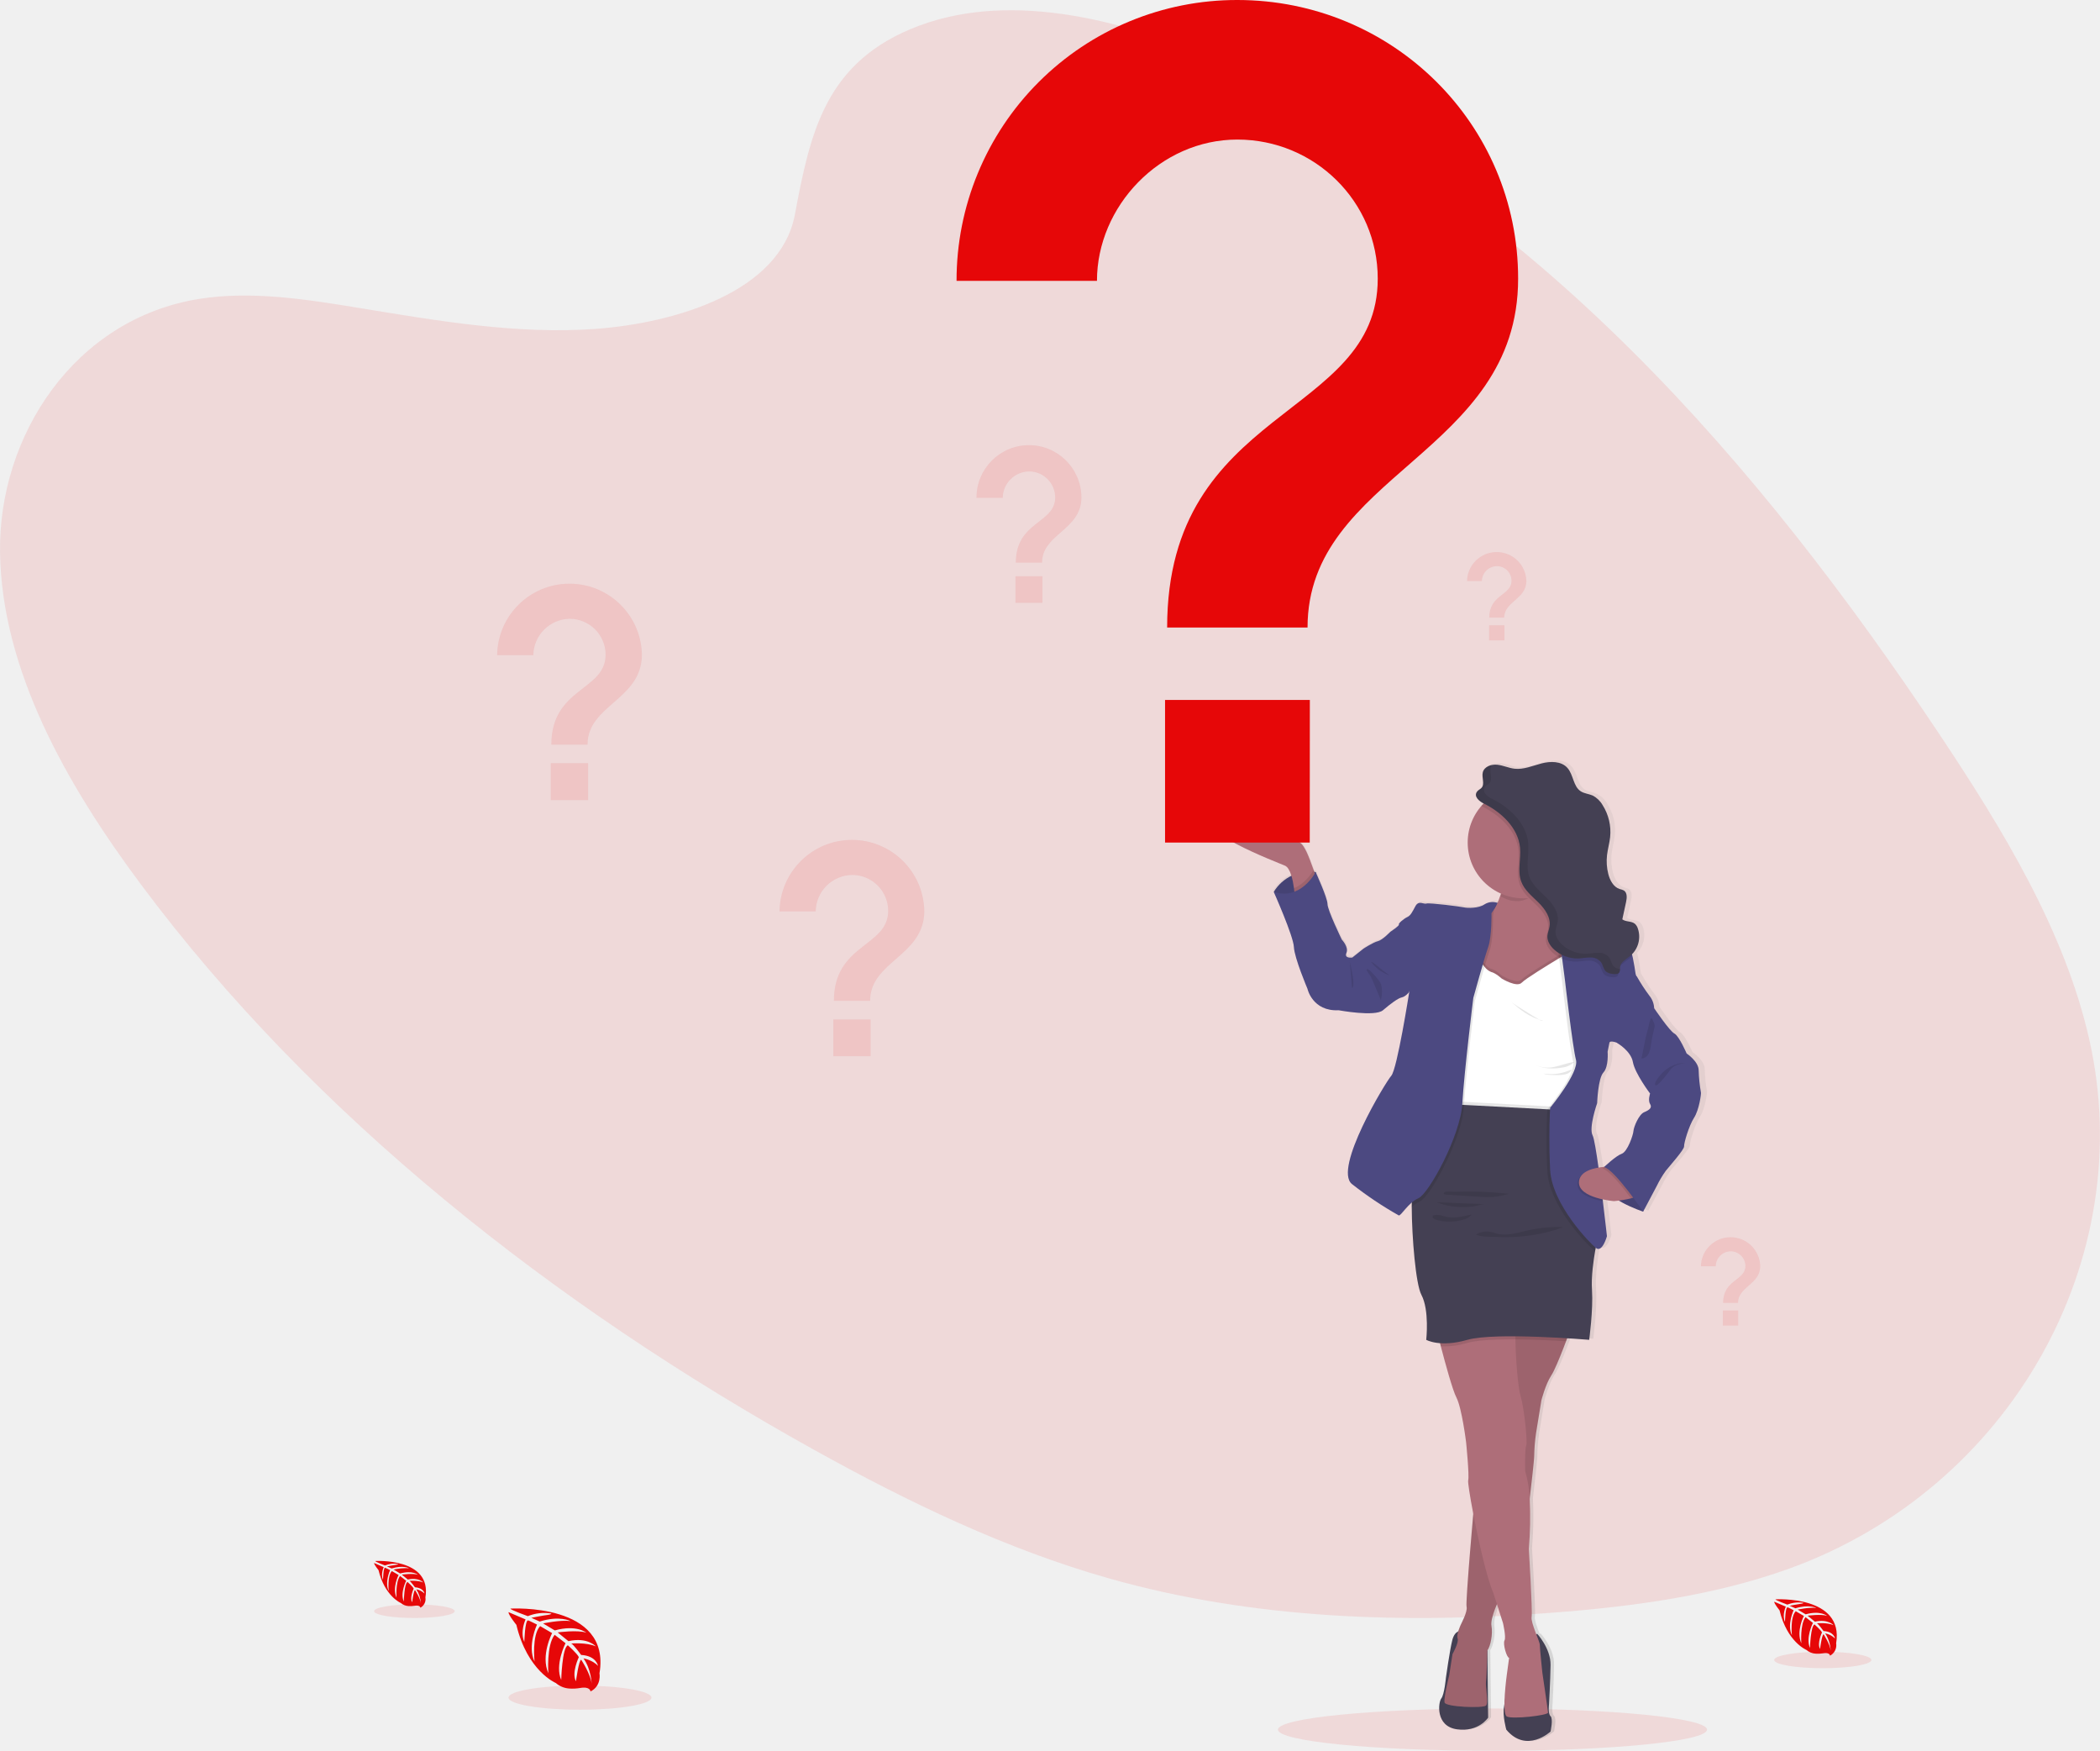
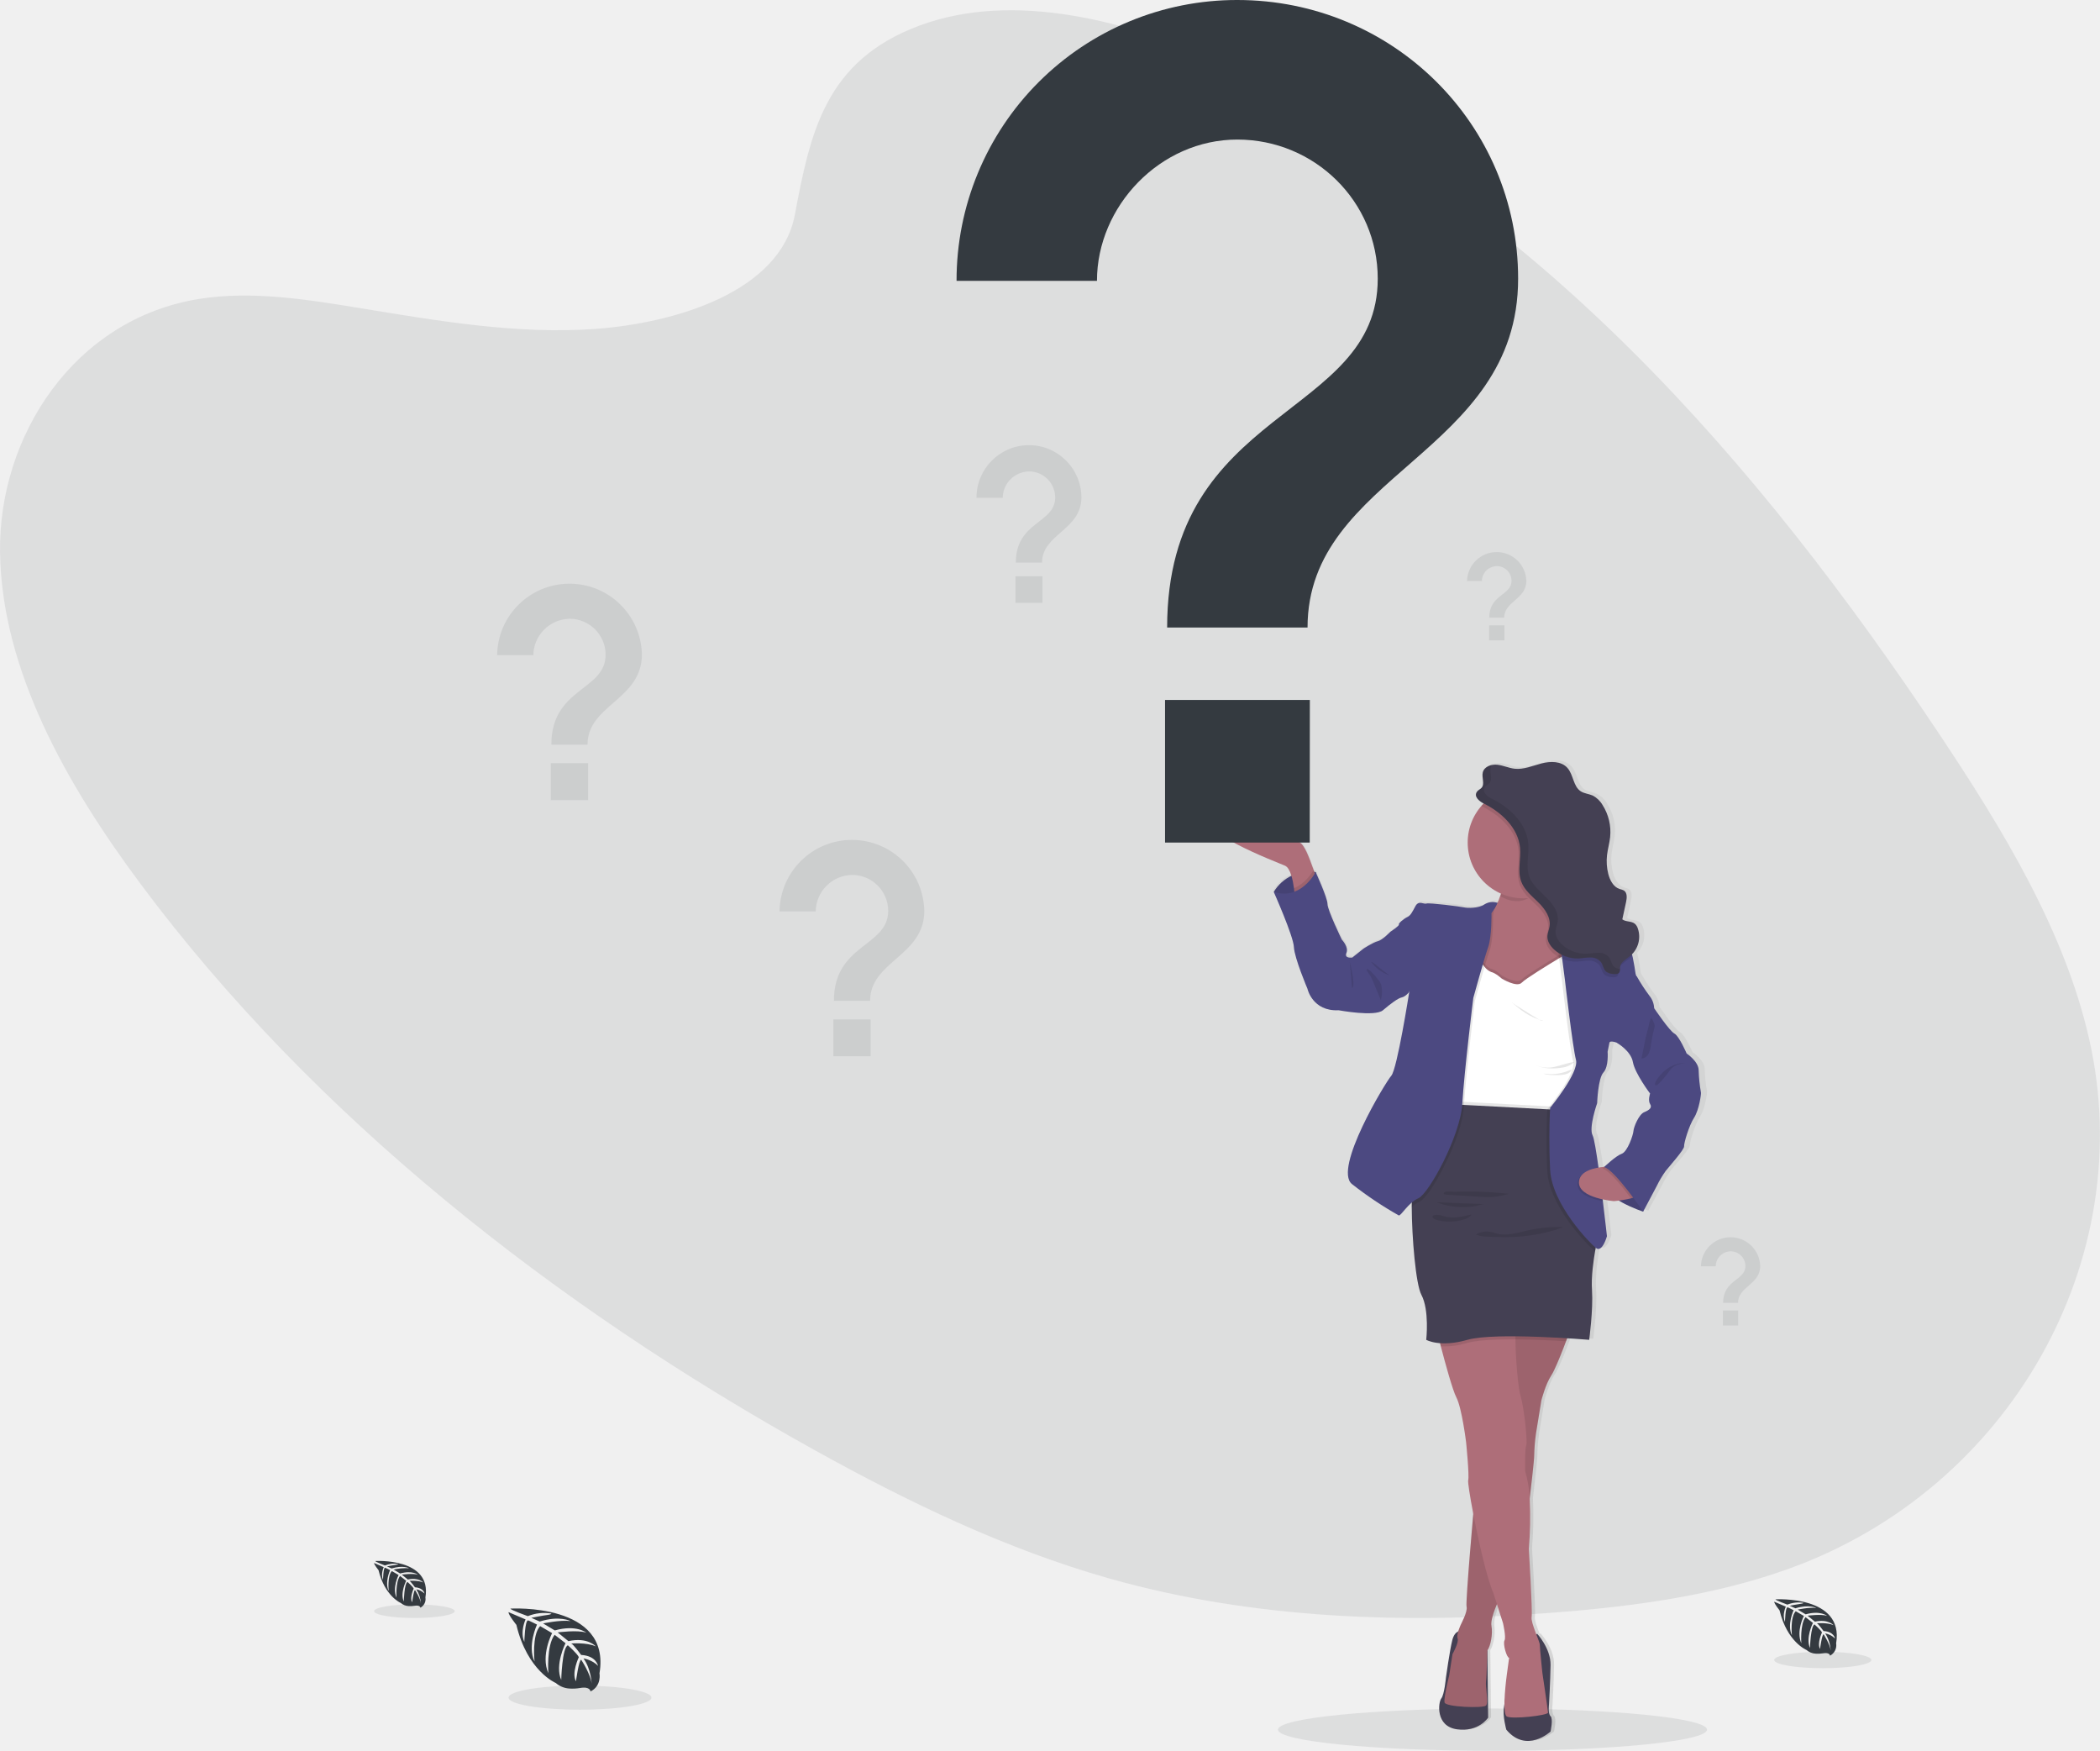
<svg xmlns="http://www.w3.org/2000/svg" id="869a981d-5394-490d-9104-6940aaebaf2b" data-name="Layer 1" width="1003.92" height="836.78" viewBox="0 0 1003.92 836.78">
  <defs>
    <linearGradient id="aaa84376-7da2-49a5-964f-b58018dda0eb" x1="795.24" y1="863.66" x2="795.24" y2="394.91" gradientUnits="userSpaceOnUse">
      <stop offset="0" stop-color="gray" stop-opacity="0.25" />
      <stop offset="0.54" stop-color="gray" stop-opacity="0.12" />
      <stop offset="1" stop-color="gray" stop-opacity="0.1" />
    </linearGradient>
  </defs>
-   <ellipse cx="713.5" cy="826.66" rx="102.56" ry="10.11" fill="#e60708" opacity="0.1" />
-   <path d="M537.57,43.85c45.17-16.79,100.16-2.35,147.12,18.71C832.18,128.72,939.63,254.31,1025,382.26c30.91,46.33,60.27,94.7,71.89,146.42,23.66,105.27-38.05,214.25-143,252.44-35.69,13-74.9,18.33-114.17,21.3-69.83,5.29-142.13,3.19-211.4-16.4-49.4-14-96.13-36.52-140.95-61.4C362.2,655.1,247.89,564.82,165.58,454.54c-36.1-48.37-66.64-102.9-67.52-158.71s35.49-111.89,95.33-121.38c24.74-3.92,50.91.16,76.44,4.36,37.59,6.19,75.69,12.7,112.85,10C421.07,186,471,171,478,134.35,485.41,95,492.46,60.62,537.57,43.85Z" transform="translate(-98.04 -31.61)" fill="#e60708" opacity="0.1" />
-   <path d="M342.06,800.42s48.26-2.91,42.57,30.91c0,0,1.13,6-4.29,8.69,0,0-.08-2.51-4.95-1.66a21.8,21.8,0,0,1-5.24.26,10.93,10.93,0,0,1-6.41-2.65h0s-13.57-5.6-18.84-27.78c0,0-3.91-4.83-3.75-6.08l8.14,3.48s-2.78,5.88-.59,10.76c0,0,.26-10.54,1.83-10.3.31.05,4.23,2,4.23,2s-4.79,10.23-1.18,17.67c0,0-1.37-12.61,2.67-16.93l5.74,3.35s-5.6,10.57-1.8,19.19c0,0-1-13.23,3-18.38l5.2,4s-5.26,10.42-2.05,17.58c0,0,.41-15.41,3.17-16.57,0,0,4.55,4,5.24,5.66,0,0-3.6,7.56-1.37,11.55,0,0,1.37-10.26,2.5-10.31,0,0,4.52,6.8,5,11.46,0,0-.2-6.93-3.91-12.11,0,0,4.38.75,6.94,3.59,0,0-.71-4.81-8.05-5.23,0,0-3.74-5.15-4.75-5.47,0,0,7.31-.61,11.74,1.36,0,0-3.9-4.54-13.08-2.48l-5.13-4.18s9.63-1.32,13.7.14c0,0-4.69-4-15.08-1.09l-5.58-3.34s8.2-1.77,13.09-1.13c0,0-5.16-2.78-14.73.23l-4-1.79s6-1.18,7.77-1.37,1.85-.67,1.85-.67a20.82,20.82,0,0,0-11.29,1.25S341.91,801,342.06,800.42Z" transform="translate(-98.04 -31.61)" fill="#e60708" />
-   <ellipse cx="277.26" cy="811.36" rx="34.16" ry="5.77" fill="#e60708" opacity="0.1" />
-   <path d="M277.41,777.67s27.21-1.64,24,17.43A4.63,4.63,0,0,1,299,800s-.05-1.41-2.79-.93a12.13,12.13,0,0,1-2.95.14,6.06,6.06,0,0,1-3.62-1.49h0S282,794.55,279,782.05c0,0-2.2-2.73-2.12-3.43l4.6,2s-1.57,3.32-.34,6.07c0,0,.15-5.95,1-5.81.18,0,2.39,1.15,2.39,1.15s-2.7,5.77-.66,10c0,0-.78-7.11,1.5-9.55l3.23,1.89s-3.15,6-1,10.82c0,0-.55-7.46,1.69-10.36l2.93,2.28s-3,5.87-1.15,9.91c0,0,.23-8.69,1.79-9.34,0,0,2.56,2.26,2.95,3.19,0,0-2,4.26-.77,6.51,0,0,.77-5.78,1.41-5.81,0,0,2.55,3.83,2.81,6.46a14,14,0,0,0-2.2-6.83,7.63,7.63,0,0,1,3.91,2s-.39-2.71-4.54-2.95c0,0-2.11-2.91-2.67-3.08,0,0,4.12-.35,6.62.76,0,0-2.2-2.56-7.38-1.4l-2.89-2.36s5.43-.74,7.73.08c0,0-2.65-2.26-8.51-.61l-3.14-1.89a28.57,28.57,0,0,1,7.37-.63s-2.9-1.57-8.3.13l-2.25-1s3.39-.67,4.38-.77,1.05-.38,1.05-.38a11.79,11.79,0,0,0-6.37.71S277.33,778,277.41,777.67Z" transform="translate(-98.04 -31.61)" fill="#e60708" />
-   <ellipse cx="198.11" cy="770.04" rx="19.26" ry="3.26" fill="#e60708" opacity="0.1" />
-   <path d="M946.82,796s32.85-2,29,21a5.64,5.64,0,0,1-2.92,5.92s-.06-1.71-3.37-1.13a14.81,14.81,0,0,1-3.57.17,7.35,7.35,0,0,1-4.36-1.8h0s-9.24-3.81-12.83-18.91c0,0-2.66-3.29-2.55-4.13l5.54,2.36s-1.89,4-.4,7.33c0,0,.18-7.18,1.24-7,.22,0,2.88,1.38,2.88,1.38s-3.26,7-.8,12c0,0-.93-8.58,1.82-11.52l3.9,2.27s-3.81,7.2-1.22,13.07c0,0-.67-9,2-12.51l3.54,2.76s-3.58,7.09-1.4,12c0,0,.29-10.48,2.17-11.28,0,0,3.09,2.73,3.56,3.85,0,0-2.45,5.15-.93,7.87,0,0,.93-7,1.7-7,0,0,3.08,4.63,3.4,7.8a16.81,16.81,0,0,0-2.65-8.24,9.29,9.29,0,0,1,4.72,2.44s-.48-3.27-5.49-3.56c0,0-2.54-3.51-3.22-3.72,0,0,5-.42,8,.92,0,0-2.66-3.08-8.91-1.68l-3.49-2.85s6.55-.9,9.33.09c0,0-3.2-2.73-10.27-.74l-3.8-2.27s5.58-1.2,8.91-.77c0,0-3.51-1.89-10,.16l-2.72-1.22s4.09-.81,5.29-.93,1.26-.46,1.26-.46a14.2,14.2,0,0,0-7.68.85S946.72,796.38,946.82,796Z" transform="translate(-98.04 -31.61)" fill="#e60708" />
-   <ellipse cx="871.4" cy="793.36" rx="23.25" ry="3.93" fill="#e60708" opacity="0.1" />
+   <ellipse cx="713.5" cy="826.66" rx="102.56" ry="10.11" fill="#343a40" opacity="0.1" />
+   <path d="M537.57,43.85c45.17-16.79,100.16-2.35,147.12,18.71C832.18,128.72,939.63,254.31,1025,382.26c30.91,46.33,60.27,94.7,71.89,146.42,23.66,105.27-38.05,214.25-143,252.44-35.69,13-74.9,18.33-114.17,21.3-69.83,5.29-142.13,3.19-211.4-16.4-49.4-14-96.13-36.52-140.95-61.4C362.2,655.1,247.89,564.82,165.58,454.54c-36.1-48.37-66.64-102.9-67.52-158.71s35.49-111.89,95.33-121.38c24.74-3.92,50.91.16,76.44,4.36,37.59,6.19,75.69,12.7,112.85,10C421.07,186,471,171,478,134.35,485.41,95,492.46,60.62,537.57,43.85Z" transform="translate(-98.04 -31.61)" fill="#343a40" opacity="0.1" />
+   <path d="M342.06,800.42s48.26-2.91,42.57,30.91c0,0,1.13,6-4.29,8.69,0,0-.08-2.51-4.95-1.66a21.8,21.8,0,0,1-5.24.26,10.93,10.93,0,0,1-6.41-2.65h0s-13.57-5.6-18.84-27.78c0,0-3.91-4.83-3.75-6.08l8.14,3.48s-2.78,5.88-.59,10.76c0,0,.26-10.54,1.83-10.3.31.05,4.23,2,4.23,2s-4.79,10.23-1.18,17.67c0,0-1.37-12.61,2.67-16.93l5.74,3.35s-5.6,10.57-1.8,19.19c0,0-1-13.23,3-18.38l5.2,4s-5.26,10.42-2.05,17.58c0,0,.41-15.41,3.17-16.57,0,0,4.55,4,5.24,5.66,0,0-3.6,7.56-1.37,11.55,0,0,1.37-10.26,2.5-10.31,0,0,4.52,6.8,5,11.46,0,0-.2-6.93-3.91-12.11,0,0,4.38.75,6.94,3.59,0,0-.71-4.81-8.05-5.23,0,0-3.74-5.15-4.75-5.47,0,0,7.31-.61,11.74,1.36,0,0-3.9-4.54-13.08-2.48l-5.13-4.18s9.63-1.32,13.7.14c0,0-4.69-4-15.08-1.09l-5.58-3.34s8.2-1.77,13.09-1.13c0,0-5.16-2.78-14.73.23l-4-1.79s6-1.18,7.77-1.37,1.85-.67,1.85-.67a20.82,20.82,0,0,0-11.29,1.25S341.91,801,342.06,800.42Z" transform="translate(-98.04 -31.61)" fill="#343a40" />
+   <ellipse cx="277.26" cy="811.36" rx="34.16" ry="5.77" fill="#343a40" opacity="0.1" />
+   <path d="M277.41,777.67s27.21-1.64,24,17.43A4.63,4.63,0,0,1,299,800s-.05-1.41-2.79-.93a12.13,12.13,0,0,1-2.95.14,6.06,6.06,0,0,1-3.62-1.49h0S282,794.55,279,782.05c0,0-2.2-2.73-2.12-3.43l4.6,2s-1.57,3.32-.34,6.07c0,0,.15-5.95,1-5.81.18,0,2.39,1.15,2.39,1.15s-2.7,5.77-.66,10c0,0-.78-7.11,1.5-9.55l3.23,1.89s-3.15,6-1,10.82c0,0-.55-7.46,1.69-10.36l2.93,2.28s-3,5.87-1.15,9.91c0,0,.23-8.69,1.79-9.34,0,0,2.56,2.26,2.95,3.19,0,0-2,4.26-.77,6.51,0,0,.77-5.78,1.41-5.81,0,0,2.55,3.83,2.81,6.46a14,14,0,0,0-2.2-6.83,7.63,7.63,0,0,1,3.91,2s-.39-2.71-4.54-2.95c0,0-2.11-2.91-2.67-3.08,0,0,4.12-.35,6.62.76,0,0-2.2-2.56-7.38-1.4l-2.89-2.36s5.43-.74,7.73.08c0,0-2.65-2.26-8.51-.61l-3.14-1.89a28.57,28.57,0,0,1,7.37-.63s-2.9-1.57-8.3.13l-2.25-1s3.39-.67,4.38-.77,1.05-.38,1.05-.38a11.79,11.79,0,0,0-6.37.71S277.33,778,277.41,777.67Z" transform="translate(-98.04 -31.61)" fill="#343a40" />
+   <ellipse cx="198.11" cy="770.04" rx="19.26" ry="3.26" fill="#343a40" opacity="0.1" />
+   <path d="M946.82,796s32.85-2,29,21a5.64,5.64,0,0,1-2.92,5.92s-.06-1.71-3.37-1.13a14.81,14.81,0,0,1-3.57.17,7.35,7.35,0,0,1-4.36-1.8h0s-9.24-3.81-12.83-18.91c0,0-2.66-3.29-2.55-4.13l5.54,2.36s-1.89,4-.4,7.33c0,0,.18-7.18,1.24-7,.22,0,2.88,1.38,2.88,1.38s-3.26,7-.8,12c0,0-.93-8.58,1.82-11.52l3.9,2.27s-3.81,7.2-1.22,13.07c0,0-.67-9,2-12.51l3.54,2.76s-3.58,7.09-1.4,12c0,0,.29-10.48,2.17-11.28,0,0,3.09,2.73,3.56,3.85,0,0-2.45,5.15-.93,7.87,0,0,.93-7,1.7-7,0,0,3.08,4.63,3.4,7.8a16.81,16.81,0,0,0-2.65-8.24,9.29,9.29,0,0,1,4.72,2.44s-.48-3.27-5.49-3.56c0,0-2.54-3.51-3.22-3.72,0,0,5-.42,8,.92,0,0-2.66-3.08-8.91-1.68l-3.49-2.85s6.55-.9,9.33.09c0,0-3.2-2.73-10.27-.74l-3.8-2.27s5.58-1.2,8.91-.77c0,0-3.51-1.89-10,.16l-2.72-1.22s4.09-.81,5.29-.93,1.26-.46,1.26-.46a14.2,14.2,0,0,0-7.68.85S946.72,796.38,946.82,796Z" transform="translate(-98.04 -31.61)" fill="#343a40" />
+   <ellipse cx="871.4" cy="793.36" rx="23.25" ry="3.93" fill="#343a40" opacity="0.1" />
  <path d="M914.09,553.23A71.34,71.34,0,0,1,913,542.57c0-4.29-5.83-8.09-5.83-8.09s-3.6-8.33-6-9.56-9.81-12.13-9.81-12.13a9.91,9.91,0,0,0-2.23-5.88,84.52,84.52,0,0,1-6.07-9.16,0,0,0,0,1,0,0c-1-1.22-.5-2.08-2-9.19-.08-.37-.17-.73-.28-1.07,0-.16-.1-.3-.16-.46a12,12,0,0,0,2.83-12.43,5,5,0,0,0-1.42-2.2c-1.69-1.38-4.39-.81-6.13-2.12l1.85-8.18c.44-2,.67-4.53-1.08-5.61a9.08,9.08,0,0,0-2.06-.69c-3-1-4.74-4.17-5.52-7.22a24.74,24.74,0,0,1-.6-9c.34-2.9,1.19-5.72,1.5-8.63a23.7,23.7,0,0,0-3.67-15.34,11.81,11.81,0,0,0-4.85-4.58c-1.85-.83-4-1-5.73-2-3.72-2.37-3.53-8-6.5-11.23s-8.23-3.22-12.56-2.11-8.64,3-13.08,2.53c-2.86-.32-5.54-1.62-8.41-1.92a8.86,8.86,0,0,0-2.46.11l0-.09c-2.12.38-4.07,1.56-4.57,3.57a5.45,5.45,0,0,0-.14,1.46c0,1.17.28,2.39.3,3.51a3.34,3.34,0,0,1-.81,2.47c-.57.61-1.41.93-2,1.56a2.5,2.5,0,0,0-.73,1.84c0,1.78,2.22,3.35,3.71,4.07l.06,0c-.4.4-.8.82-1.17,1.25a26.34,26.34,0,0,0-6.62,17.49A26.7,26.7,0,0,0,817,457.92l-.21.65a37.31,37.31,0,0,1-1.47,3.78,7.49,7.49,0,0,0-6.28.7c-2.86,2-8.45,1.84-9.94,1.47s-17-2.33-18.25-1.84-3.72-1.71-5.33,1.23-2.36,4.53-4,5.27-4.47,3.06-4.09,3.55-4.1,3.43-4.1,3.43-3.85,4-6.08,4.53-6.95,3.56-6.95,3.56l-5.47,4.28s-4.09.62-2.85-2.2-2.24-6.37-2.24-6.37-6.95-14.09-6.95-17-5.71-15.32-5.71-15.32l-.7-.07-.32-.91c-1.05-2.95-2.41-6.57-3.45-8.69-2-4.05-3.23-4.47-3.23-4.47s-24.08-18.08-39.72-12.57,28.55,21.93,32.52,23.65c1.39.6,2.39,2.54,3.09,4.81a20.58,20.58,0,0,0-8.55,7.69s9.56,21.19,9.81,26.46,6.58,20,6.58,20,2.36,10.91,15.14,10.29c0,0,17.63,3.24,21.48,0s7.32-5.78,9.19-6.15a7.25,7.25,0,0,0,3.47-2.45s-5.83,36.75-8.69,39.94S735.57,589.62,744.64,597A181.21,181.21,0,0,0,767.35,612c.77.38,3.08-3.47,6.38-6.2,0,.69,0,1.39,0,2.13.06,14.68,2,37,4.68,42,4,7.35,2.36,21.56,2.36,21.56a17,17,0,0,0,6.71,1.61c.12.48.26,1,.39,1.5,2.19,8.27,5.74,21.06,7.55,24.46,2.73,5.15,4.71,21.45,4.71,21.45s1.62,16,1,18.25c-.24.85.81,7.51,2.46,16h0c-1,11.49-2.9,33.64-3.22,41.65v0c0,.15,0,.3,0,.44v.14a2.44,2.44,0,0,1,0,.27c0,.18,0,.34,0,.49v0a7.48,7.48,0,0,0,.06,1.51,4.9,4.9,0,0,1-.17,2.28,39.82,39.82,0,0,1-2.69,6.42,30.57,30.57,0,0,0-1.2,3.1c-1,.44-2.22,1.51-2.9,4.12-1.24,4.78-3.1,18-3.1,18s-.75,8.09-2.23,9.93-3,13.35,7.57,14.82,15.14-5.6,15.14-5.6l-.37-32.08v-.06a4.86,4.86,0,0,0,.55-.87l0-.08c.07-.15.15-.31.22-.49l.09-.24.16-.39a.57.57,0,0,1,0-.14,21.2,21.2,0,0,0,.9-9.55l0-.16,0-.25c0-.08,0-.17,0-.25v-.5c0-.06,0-.13,0-.19q0-.32.06-.66s0-.08,0-.12l.06-.39,0-.17c0-.13,0-.26.08-.4a.44.44,0,0,1,0-.1c.1-.46.22-1,.35-1.44l0-.11.15-.48v0c.15-.51.32-1,.5-1.54l0-.1c0-.16.11-.32.17-.47l0-.06c.18-.49.37-1,.55-1.42l.05-.13.16-.4.05-.12.38-.89h0l2.93,9.05s1.62,6.74.75,8.33,1,8.21,2.23,8.33l-1.15,8.33a127.4,127.4,0,0,0-1.11,13.85c-.08.53-.16,1-.22,1.32-.8,4.27,1.12,10.89,1.12,10.89,9.8,11.59,21.48.9,21.48.9s1.36-6.13,0-7.35-.75-5.64-.75-5.64.62-10.91.74-18.87-6.51-15-6.51-15l-.37.33c-1.21-3.12-2.59-6.76-2.3-8.39.5-2.82-1.37-32.59-1.37-32.59a176.54,176.54,0,0,0,.44-24h0c.16-1.35.31-2.68.46-4,.75-6.4,1.36-11.87,1.6-14.74v0l0-.34c.06-.77.09-1.32.08-1.58,0-1,0-2.14.1-3.39.23-3.44.77-7.27.77-7.27l2.6-15.81s2-7.72,4.85-12l.34-.54v0c.11-.19.22-.4.34-.62l.05-.09c.11-.21.23-.43.34-.66l.05-.09c.4-.79.83-1.7,1.28-2.7,0-.08.07-.15.1-.23l.34-.76c0-.1.08-.2.13-.3s.21-.51.32-.76a2.88,2.88,0,0,0,.13-.31c.13-.3.27-.61.4-.93l.19-.46c.09-.23.19-.46.29-.69l.24-.61c.07-.15.13-.3.19-.45l.27-.69c0-.1.09-.21.13-.31.71-1.77,1.39-3.52,2-5.11h0c.19-.5.38-1,.55-1.44,6.36.39,10.68.74,10.68.74s2-14.33,1.36-23.76c-.42-6.44.78-14.54,1.57-19,.09-.49.17-.93.25-1.33l.17.14c3.11,2.45,5.34-5.64,5.34-5.64s-.84-7.55-2-16.7l-.12-.91a47,47,0,0,0,5.43.83s1-.09,2.37-.26A65.61,65.61,0,0,0,886,610.2L892.61,598a49.64,49.64,0,0,1,4.35-7.23c2-2.45,9.06-10.29,8.94-11.76s2.36-9.93,4.84-13.73S914.21,553.84,914.09,553.23Zm-27.56,9.31c-2.61,1.1-5.09,7.23-5.21,9.07s-2.86,9.92-5.71,10.9c-2.63.9-7.65,5.52-8.45,6.26-.82.07-1.75.18-2.72.34-1.09-7.73-2.17-14.13-2.86-15.42-2-3.68,2.19-15.44,2.19-15.44s.41-11.88,3-14.7,2-9.93,2-9.93.62-2.94.87-4.28,3.69,0,3.72,0h0s6.7,3.67,7.7,9.18,8.32,15.07,8.32,15.07-1.12,3.31,0,5S889.14,561.44,886.53,562.54Z" transform="translate(-98.04 -31.61)" fill="url(#aaa84376-7da2-49a5-964f-b58018dda0eb)" />
  <path d="M707,457.83A20,20,0,0,1,727,448.41v14.31h-8.69L711.51,461Z" transform="translate(-98.04 -31.61)" fill="#4c4981" />
  <path d="M707,457.83A20,20,0,0,1,727,448.41v14.31h-8.69L711.51,461Z" transform="translate(-98.04 -31.61)" opacity="0.1" />
  <path d="M727.65,452.2,717,459.66s-.09-1.49-.36-3.53c-.53-3.86-1.72-9.65-4.29-10.77-3.91-1.72-47.44-18.1-32-23.61s39.13,12.55,39.13,12.55,1.22.42,3.17,4.45c1,2.12,2.37,5.73,3.4,8.68C727,450.09,727.65,452.2,727.65,452.2Z" transform="translate(-98.04 -31.61)" fill="#ae6e79" />
  <polygon points="714.69 432.08 715.9 431.51 719.3 435.39 716.52 441.32 711.78 439.42 712.88 434.68 714.69 432.08" fill="#4c4981" />
  <path d="M796.62,811s-3.06-.36-4.28,4.41-3.06,18-3.06,18-.73,8.07-2.2,9.91-2.93,13.33,7.46,14.79,14.92-5.59,14.92-5.59l-.37-32.07Z" transform="translate(-98.04 -31.61)" fill="#444053" />
  <path d="M832.88,812.44s6.54,7,6.42,14.94-.74,18.83-.74,18.83-.6,4.41.74,5.63,0,7.34,0,7.34-11.5,10.67-21.16-.9c0,0-1.88-6.61-1.1-10.87S820,824,820,824Z" transform="translate(-98.04 -31.61)" fill="#444053" />
  <path d="M849.08,666.21s-6.6,18.46-9.42,22.74-4.76,12-4.76,12l-2.57,15.77a88,88,0,0,0-.86,10.64c.12,3.55-6.36,55.27-6.36,55.27l-10.27,13.09s-4.52,9.17-3.79,13-.49,9.91-2,11.74c0,0-.24,12-.61,14.67s1.35,10.28,0,11.62-19.32.74-19.81-1.47,2.2-12.84,2.2-12.84l1.59-10.27s3.18-5.62,2.45-7.46,1.34-6.11,1.46-6.48,3.43-6.36,2.82-8.68S803,747.89,803,747.89l12.59-88.41Z" transform="translate(-98.04 -31.61)" fill="#ae6e79" />
  <path d="M849.08,666.21s-1,2.78-2.37,6.43c-2.18,5.76-5.32,13.69-7.05,16.31-2.81,4.28-4.77,12-4.77,12l-2.57,15.78a88.68,88.68,0,0,0-.85,10.64c0,1.4-.94,10.33-2.14,20.62-1.85,15.73-4.22,34.65-4.22,34.65l-10.27,13.09s-.52,1-1.17,2.58c-1.29,3-3.11,7.87-2.62,10.38.73,3.79-.49,9.9-2,11.74,0,0-.25,12-.61,14.67s1.35,10.27,0,11.62-19.32.74-19.81-1.46,2.2-12.84,2.2-12.84l1.59-10.28s3.18-5.62,2.44-7.46,1.35-6.11,1.47-6.48,3.43-6.36,2.82-8.68c-.47-1.77,2-30.74,3.15-44.48.39-4.32.64-7.13.64-7.13l10.83-76.06.88-6.13.88-6.22Z" transform="translate(-98.04 -31.61)" opacity="0.1" />
  <path d="M838.08,850.12c.11,1.35-17.25,3.31-19.73,1.84s0-19.69,0-19.69l1.13-8.31c-1.21-.13-3.05-6.73-2.2-8.32s-.73-8.31-.73-8.31l-2.88-9-1.76-5.51c-2.86-6.31-7-24.31-9.57-37.75-1.62-8.44-2.65-15.09-2.42-15.94.61-2.2-1-18.22-1-18.22s-2-16.27-4.64-21.4c-1.79-3.4-5.28-16.17-7.44-24.41-1.1-4.23-1.86-7.27-1.86-7.27s18.48-1.55,29.69-2.09c5.15-.25,8.77-.28,8.35.14s-.53,2.66-.51,5.9c.05,8.39,1.22,23.15,2.46,27.12,1.71,5.5,3.42,22,2.69,23.6s-.49,12.23-.49,12.23A55,55,0,0,1,829.33,748a179.39,179.39,0,0,1-.42,23.89s1.83,29.72,1.34,32.53,3.91,11.62,3.91,13.33,1.22,13.33,1.22,13.33S838,848.78,838.08,850.12Z" transform="translate(-98.04 -31.61)" fill="#ae6e79" />
  <path d="M847.73,492.92l-2.1,2.27-1.37,1.48-8,8.6-20.67,2.33-11-2.94-2.72-.73s0-5.52.49-12.14c.7-8.49,2.37-18.8,6.36-21.61a15.89,15.89,0,0,0,4.65-5.89,33.18,33.18,0,0,0,2-4.94c.08-.22.14-.43.21-.65a55.22,55.22,0,0,0,1.94-9.07s2.64-1.46,6.31-3.16c9.57-4.47,26.1-10.64,20.35,3.16a54,54,0,0,0-2.16,6.2c-.09.31-.17.62-.24.92-1.92,7.68-.65,12.34.78,14.91h0a9.33,9.33,0,0,0,.83,1.27,6.67,6.67,0,0,0,1.39,1.41l2.38,15.11.2,1.25Z" transform="translate(-98.04 -31.61)" fill="#ae6e79" />
  <path d="M844.19,450.37c-1.09,2.62.53-2.14,0,0-4.36,3.1-14.63,11.93-20.4,11.93-3.9,0-5.07-.71-8.41-2.22a54.56,54.56,0,0,0,2.15-9.71S852.14,431.29,844.19,450.37Z" transform="translate(-98.04 -31.61)" opacity="0.1" />
  <path d="M853,434.3a26.68,26.68,0,0,1-23.87,26.51c-.92.09-1.85.15-2.79.15A26.66,26.66,0,1,1,853,434.3Z" transform="translate(-98.04 -31.61)" fill="#ae6e79" />
  <path d="M856.79,552.48l-3.8,9.91s-3.09.13-7.91.28c-16.27.52-52.12,1.18-53.72-3a10.63,10.63,0,0,1-.56-3.29c-.21-6.37,2.76-16.15,2.76-16.15s1.71-19.57,1.71-20.42-1.47-14.56-1.47-14.56l2.94-11,8.19-5.75s3.67,5.63,5.87,6.11,5.14,3.19,5.14,3.19,7.21,4.4,9.54,1.95,20.42-13.21,20.42-13.21l9.54,10.52Z" transform="translate(-98.04 -31.61)" opacity="0.1" />
  <path d="M856.79,554l-3.8,9.9s-3.09.14-7.91.29h-.47c-2.08.07-4.46.14-7,.19-12.93.3-30.74.38-40.05-1-3.5-.5-5.79-1.22-6.17-2.2a8.83,8.83,0,0,1-.44-1.82c-.06-.46-.1-1-.12-1.47-.21-6.37,2.76-16.15,2.76-16.15s1.71-19.57,1.71-20.42-1.47-14.56-1.47-14.56l2.94-11,5.63-3.94,2.56-1.8a38.37,38.37,0,0,0,2.81,3.7,7.48,7.48,0,0,0,3.06,2.41c2.21.49,5.14,3.19,5.14,3.19s7.21,4.4,9.54,1.95c1.77-1.87,12.77-8.6,17.85-11.67,1.56-.95,2.57-1.54,2.57-1.54l1.28,1.42,8.26,9.1Z" transform="translate(-98.04 -31.61)" fill="#fff" />
  <path d="M727.65,452.2,717,459.66s-.09-1.49-.36-3.53c5.26-2.22,8.46-7.13,9.38-8.7C727,450.09,727.65,452.2,727.65,452.2Z" transform="translate(-98.04 -31.61)" opacity="0.1" />
  <path d="M765.07,477.52l-2.32-.62s-3.8,4-6,4.53-6.84,3.54-6.84,3.54l-5.39,4.28s-4,.62-2.81-2.2-2.2-6.36-2.2-6.36-6.85-14.06-6.85-17S727,448.41,727,448.41s-7.1,13.82-20.06,9.42c0,0,9.42,21.15,9.66,26.41s6.48,19.93,6.48,19.93,2.33,10.89,14.92,10.28c0,0,17.37,3.23,21.16,0s7.21-5.77,9-6.14,3.42-2.44,3.42-2.44V491.33Z" transform="translate(-98.04 -31.61)" fill="#4c4981" />
  <path d="M743.3,491.33s3.06,11.38,1.1,12.6Z" transform="translate(-98.04 -31.61)" opacity="0.1" />
  <path d="M845.08,564.14c-16.27.52-52.12,1.17-53.72-3a10.63,10.63,0,0,1-.56-3.29l53.15,2.8Z" transform="translate(-98.04 -31.61)" opacity="0.1" />
  <path d="M849.08,666.21s-1,2.78-2.37,6.43c-6.75-.41-15.69-.84-24.18-.9-3,0-5.94,0-8.72.1-5.9.18-11,.66-14.25,1.58a37.79,37.79,0,0,1-12.7,1.64c-1.1-4.23-1.86-7.27-1.86-7.27s18.48-1.55,29.69-2.09l.88-6.22Z" transform="translate(-98.04 -31.61)" opacity="0.1" />
  <path d="M863.39,621.45l-2.08,4.4s-.29,1.31-.66,3.39c-.78,4.48-2,12.56-1.54,19,.61,9.42-1.35,23.72-1.35,23.72s-45-3.79-58.2,0-19.7,0-19.7,0,1.6-14.18-2.32-21.52c-2.67-5-4.55-27.32-4.61-42,0-6.77.34-11.9,1.19-12.94,2.69-3.3,14.18-36.32,14.18-36.32l2.62.14,7,.37,39.8,2.1,6.25.33.66,2Z" transform="translate(-98.04 -31.61)" fill="#444053" />
  <path d="M883.2,606.77l.37,3.92s-19.71-6.42-18.71-14.31,0-7,0-7l15.84,1.34Z" transform="translate(-98.04 -31.61)" fill="#4c4981" />
  <path d="M883.2,606.77l.37,3.92s-19.71-6.42-18.71-14.31,0-7,0-7l15.84,1.34Z" transform="translate(-98.04 -31.61)" opacity="0.1" />
  <path d="M756.45,494.49a17.56,17.56,0,0,0,6.94,3.61,4.52,4.52,0,0,1-2-1c-1.41-1-2.75-2.09-4.11-3.15-1.1-.86-2.47-2.29-3.82-2.64A21.06,21.06,0,0,0,756.45,494.49Z" transform="translate(-98.04 -31.61)" opacity="0.1" />
  <path d="M756.75,499.64a8.83,8.83,0,0,1,1.52,2.41,14.57,14.57,0,0,1-.11,7.57L755,502c-.55-1.3-1.1-2.6-1.76-3.84-.29-.53-2.11-2.74-1.9-3.2C751.9,493.66,756.16,498.91,756.75,499.64Z" transform="translate(-98.04 -31.61)" opacity="0.1" />
  <path d="M844.92,541.84a10.18,10.18,0,0,0,5.75-2.69c-3.25.41-6.33,1.69-9.53,2.36a14.16,14.16,0,0,1-8.88-.82C835.94,542.49,841,542.55,844.92,541.84Z" transform="translate(-98.04 -31.61)" opacity="0.1" />
  <path d="M835.73,519.45a2.23,2.23,0,0,1-1.65-.41q-3.66-2.1-7.22-4.38c-2.31-1.49-5.1-3-7.07-4.88C824.64,514.16,829.16,517.86,835.73,519.45Z" transform="translate(-98.04 -31.61)" opacity="0.1" />
  <path d="M842.51,545.39a15.22,15.22,0,0,0,3.82-.31,5.12,5.12,0,0,0,3.14-2.06,1.8,1.8,0,0,0-1.33.21,22.44,22.44,0,0,1-12.28,1.47C837.85,545.55,840.4,545.38,842.51,545.39Z" transform="translate(-98.04 -31.61)" opacity="0.1" />
  <path d="M819.35,602.17a40.11,40.11,0,0,1-7.81,1.53,47.19,47.19,0,0,1-6.18-.12l-10-.63-5-.32c-.59,0-3,0-1.81-1.19.6-.58,3.94-.21,4.8-.24q2.49-.08,5-.09c3.31,0,6.63,0,9.94.2C812,601.49,815.65,601.77,819.35,602.17Z" transform="translate(-98.04 -31.61)" opacity="0.1" />
  <path d="M807.76,607.12c-1.7-.07-3.89.94-5.64,1.16a37.53,37.53,0,0,1-5.9.23,32.9,32.9,0,0,1-11.37-2.32C792.48,606.58,800.13,606.81,807.76,607.12Z" transform="translate(-98.04 -31.61)" opacity="0.1" />
  <path d="M786.34,612.36a16.35,16.35,0,0,1,2.18.6c4.22,1.2,8.71.14,13-.92-1.07,1.61-3,2.3-4.93,2.74a22.86,22.86,0,0,1-9.6.35c-1-.2-3.51-.56-4-1.6C782.17,612,785.4,612.21,786.34,612.36Z" transform="translate(-98.04 -31.61)" opacity="0.1" />
  <path d="M810,620.25a32.61,32.61,0,0,1,3.74,1c4.75,1.18,9.68-.44,14.45-1.53a67.27,67.27,0,0,1,17.49-1.62c-1.05,0-2.72.92-3.75,1.23-1.35.41-2.72.79-4.09,1.13-2.69.66-5.42,1.2-8.17,1.59a84,84,0,0,1-16.77.73c-2.56-.14-7,.12-9.19-1.17A10.13,10.13,0,0,1,810,620.25Z" transform="translate(-98.04 -31.61)" opacity="0.1" />
  <path d="M811.79,469.43s.24,11.26-1.59,16.4c-.58,1.6-1.48,4.55-2.46,7.86-1.07,3.67-2.24,7.78-3.14,11s-1.5,5.38-1.5,5.38-4.13,33.64-5.2,49.67c0,.28,0,.57-.06.84-.06.9-.16,1.84-.31,2.81-2.38,15.92-16.11,40.47-20.72,42.43a13.72,13.72,0,0,0-3.88,2.67c0-6.77.34-11.9,1.19-12.94,2.69-3.3,14.18-36.32,14.18-36.32l2.62.14c-.06-.46-.1-1-.12-1.47-.21-6.37,2.76-16.15,2.76-16.15s1.71-19.57,1.71-20.42-1.47-14.56-1.47-14.56l2.94-11,5.63-3.94c.7-8.49,2.37-18.8,6.36-21.61a15.89,15.89,0,0,0,4.65-5.89c.79.11-.65-.59-.65-.59Z" transform="translate(-98.04 -31.61)" opacity="0.1" />
  <path d="M813.94,463.12a7.28,7.28,0,0,0-6.19.7c-2.82,2-8.32,1.83-9.79,1.47s-16.75-2.33-18-1.84-3.67-1.71-5.26,1.23-2.32,4.52-3.91,5.25-4.41,3.06-4,3.55-4,3.42-4,3.42l8.92,29s-5.75,36.68-8.56,39.86-27.76,44.39-18.83,51.73a177.72,177.72,0,0,0,22.38,15c1,.49,4.52-6.11,9.41-8.19s20.06-29.6,21-45.25,5.26-50.5,5.26-50.5,5.26-19.08,7.09-24.22,1.59-16.4,1.59-16.4Z" transform="translate(-98.04 -31.61)" fill="#4c4981" />
  <path d="M863.39,621.45l-2.08,4.4s-.29,1.31-.66,3.39a1.87,1.87,0,0,1-1-.45c-3.06-2.45-21-20.91-21.89-37.3-.63-12.09-.33-22.51-.13-27.15.06-1.46.12-2.34.12-2.53v0s13.94-16.88,12.35-22.86-5.26-38-5.26-38l-.54-4.2-.93-7.1-2.22-17.18,2.3.54a6.67,6.67,0,0,0,1.39,1.41l2.38,15.11,8.26,9.1,1.35,55.4-3.8,9.9s-3.09.14-7.91.29h-.47Z" transform="translate(-98.04 -31.61)" opacity="0.1" />
  <path d="M871.09,530s-3.42-1.35-3.66,0-.86,4.27-.86,4.27.61,7.1-2,9.91-3,14.67-3,14.67-4.12,11.74-2.17,15.41c.71,1.33,1.81,8,2.91,16,.7,5,1.39,10.49,2,15.51,1.11,9.12,1.94,16.67,1.94,16.67s-2.21,8.07-5.27,5.62-21-20.91-21.88-37.3c-.6-11.51-.36-21.51-.16-26.44.08-2.09.16-3.27.16-3.27s13.94-16.88,12.35-22.87-5.26-38-5.26-38l-.64-4.95-.69-5.32-.16-1.17-2.21-17h0c.39.09,14.11,3.19,15.92,5s13,4.4,13,4.4a9.78,9.78,0,0,1,6.94,7.12c.11.34.19.7.27,1.07,1.47,7.1,1,7.95,2,9.18S871.09,530,871.09,530Z" transform="translate(-98.04 -31.61)" fill="#4c4981" />
  <path d="M864.39,605.76c-5-1-12.42-3.31-12.25-8.41.15-4.77,5.89-6.49,10.24-7.1C863.08,595.23,863.77,600.74,864.39,605.76Z" transform="translate(-98.04 -31.61)" opacity="0.1" />
  <path d="M879.9,603.22c-.2.43-1,.8-2.14,1.13a57.67,57.67,0,0,1-8.13,1.33s-17-1.35-16.76-9.06c.18-5.53,7.86-7,12.17-7.33a28,28,0,0,1,2.87-.12S880.63,601.64,879.9,603.22Z" transform="translate(-98.04 -31.61)" fill="#ae6e79" />
  <path d="M879.9,603.22c-.2.43-1,.8-2.14,1.13-4.43-5.93-10.61-13.54-13.64-14.21l.92-.85a28,28,0,0,1,2.87-.12S880.63,601.64,879.9,603.22Z" transform="translate(-98.04 -31.61)" opacity="0.1" />
  <path d="M875.62,497.69l5,.74a86.89,86.89,0,0,0,6,9.17,10,10,0,0,1,2.2,5.87s7.34,10.88,9.66,12.1,5.87,9.54,5.87,9.54,5.75,3.79,5.75,8.07a71.89,71.89,0,0,0,1.1,10.64c.13.61-.85,8.2-3.3,12S903,578,903.13,579.5s-6.85,9.3-8.8,11.74a49.72,49.72,0,0,0-4.28,7.22l-6.48,12.23s-13.7-20.18-18.71-21.28c0,0,5.62-5.38,8.43-6.36s5.51-9,5.63-10.88,2.57-7.95,5.13-9,3.92-2.2,2.82-3.92,0-5,0-5-7.22-9.54-8.2-15-7.58-9.17-7.58-9.17l-3.79-9.3Z" transform="translate(-98.04 -31.61)" fill="#4c4981" />
  <path d="M893.81,543.34a15.87,15.87,0,0,1,9.87-3.74c-2.32.4-4.76.91-6.46,2.53a15.24,15.24,0,0,0-1.79,2.28c-.58.83-5.3,6.83-6,5.88C888.26,548.9,892.86,544.15,893.81,543.34Z" transform="translate(-98.04 -31.61)" opacity="0.1" />
  <path d="M882.73,537.55a4.23,4.23,0,0,0,3.49-2.47,13.85,13.85,0,0,0,1.09-4.34,64.76,64.76,0,0,1,1.51-7.43,3.44,3.44,0,0,0-.21-3,10.15,10.15,0,0,0-1.08-2.22c-.9,1-1.16,3.33-1.53,4.67-.46,1.66-.88,3.33-1.28,5C884.51,528.56,882.85,537.55,882.73,537.55Z" transform="translate(-98.04 -31.61)" opacity="0.1" />
  <path d="M878.4,488.18a10.3,10.3,0,0,1-1.69,1.74c-2,1.59-4.65,2.93-4.9,5.44a5.85,5.85,0,0,1-.3,2.41c-.64,1.1-2.21,1-3.46.79a6,6,0,0,1-2.93-1.08c-1.31-1.12-1.43-3.12-2.43-4.53a6.17,6.17,0,0,0-5-2.21c-1.87-.06-3.73.36-5.6.44a15.39,15.39,0,0,1-3.59-.24,11.36,11.36,0,0,1-1.16-.24,14.92,14.92,0,0,1-2.44-.83,10.74,10.74,0,0,1-1.19-.56,15.8,15.8,0,0,1-3.45-2.4c-1.83-1.68-3.35-4-3.2-6.49.09-1.53.78-2.94,1-4.45.75-4.32-2.12-8.4-5.23-11.49-1.24-1.23-2.56-2.42-3.8-3.67a18.29,18.29,0,0,1-4.47-6.38,19,19,0,0,1-.8-8,55.19,55.19,0,0,0,.23-8.22c-.92-9.72-9.22-17.17-17.52-21.22l-.37-.19a26.65,26.65,0,1,1,35.85,39c-.09.31-.17.62-.24.92-1.92,7.68-.65,12.34.78,14.91h0c.39.09,14.11,3.19,15.92,5s13,4.4,13,4.4A9.78,9.78,0,0,1,878.4,488.18Z" transform="translate(-98.04 -31.61)" opacity="0.1" />
  <path d="M804.34,409.75c.55-.63,1.38-.95,1.94-1.56,1.73-1.88,0-4.95.63-7.43.68-2.75,4.06-3.95,6.88-3.66s5.46,1.59,8.28,1.91c4.38.49,8.62-1.41,12.89-2.52s9.43-1.17,12.37,2.1,2.74,8.84,6.4,11.21c1.69,1.09,3.82,1.21,5.65,2a11.61,11.61,0,0,1,4.78,4.57,23.94,23.94,0,0,1,3.62,15.31c-.31,2.9-1.15,5.72-1.49,8.62a25.1,25.1,0,0,0,.6,9c.77,3,2.44,6.24,5.43,7.2a9.16,9.16,0,0,1,2,.69c1.73,1.08,1.5,3.62,1.06,5.6L873.6,471c1.71,1.3,4.37.74,6,2.11a5,5,0,0,1,1.4,2.2,12,12,0,0,1-3.59,13.14c-2,1.59-4.65,2.93-4.9,5.43a5.64,5.64,0,0,1-.3,2.41c-.63,1.1-2.21,1-3.46.79a6,6,0,0,1-2.92-1.08c-1.32-1.12-1.43-3.12-2.43-4.53a6.19,6.19,0,0,0-5-2.21c-1.88-.06-3.73.36-5.61.45A16.58,16.58,0,0,1,841,485.45c-1.84-1.69-3.35-4-3.21-6.5.09-1.52.78-2.94,1-4.45.74-4.31-2.12-8.4-5.23-11.49s-6.76-5.94-8.28-10.05c-1.9-5.09-.06-10.77-.57-16.17-.92-9.73-9.21-17.17-17.52-21.23C805.34,414.61,802.19,412.2,804.34,409.75Z" transform="translate(-98.04 -31.61)" fill="#444053" />
  <path d="M869.74,493.73c-1.32-1.13-1.43-3.12-2.43-4.53a6.21,6.21,0,0,0-5-2.22c-1.88-.06-3.74.36-5.61.45a16.53,16.53,0,0,1-11.83-4.27c-1.84-1.68-3.34-4-3.2-6.49.09-1.53.78-2.95,1-4.45.75-4.32-2.12-8.41-5.23-11.5s-6.75-5.94-8.28-10.05c-1.89-5.08,0-10.76-.56-16.17-.93-9.73-9.22-17.17-17.52-21.23-1.94-.95-5.09-3.36-2.94-5.81.54-.63,1.37-.95,1.93-1.56,1.73-1.87,0-4.95.64-7.42a4.08,4.08,0,0,1,.63-1.37c-2.09.39-4,1.57-4.51,3.57-.61,2.48,1.1,5.55-.63,7.43-.56.61-1.39.93-1.94,1.55-2.15,2.45,1,4.87,2.94,5.81,8.31,4.06,16.6,11.51,17.52,21.23.51,5.41-1.33,11.09.57,16.18,1.52,4.1,5.17,7,8.28,10.05s6,7.17,5.23,11.49a38.3,38.3,0,0,0-1,4.45c-.14,2.49,1.37,4.81,3.21,6.49a16.49,16.49,0,0,0,11.82,4.27c1.88-.09,3.73-.5,5.61-.45a6.22,6.22,0,0,1,5,2.22c1,1.41,1.11,3.41,2.43,4.53a6,6,0,0,0,2.92,1.07c1.25.23,2.83.31,3.46-.78a2.7,2.7,0,0,0,.28-1.44A5.75,5.75,0,0,1,869.74,493.73Z" transform="translate(-98.04 -31.61)" opacity="0.1" />
-   <path d="M724.17,434.3H655V366.14h69.22Zm-1-102.77H656c0-105.92,100.68-99.73,100.68-166.74,0-36.91-30.21-66.48-67.12-66.48s-67.11,31.88-67.11,67.53H555.33A134,134,0,0,1,689.56,31.61c74.14,0,134.23,59.15,134.23,133.18C823.79,248.58,723.12,258.12,723.12,331.53Z" transform="translate(-98.04 -31.61)" fill="#e60708" />
-   <path d="M379.18,414H361.34V396.38h17.84Zm-.27-26.5h-17.3c0-27.3,25.95-25.71,25.95-43a17.22,17.22,0,0,0-17.3-17.15A17.67,17.67,0,0,0,353,344.75h-17.3a34.61,34.61,0,0,1,69.21-.27C404.86,366.08,378.91,368.54,378.91,387.46Z" transform="translate(-98.04 -31.61)" fill="#e60708" opacity="0.1" />
-   <path d="M514.26,536.41H496.42V518.84h17.84ZM514,509.92h-17.3c0-27.31,25.95-25.71,25.95-43a17.21,17.21,0,0,0-17.3-17.14A17.67,17.67,0,0,0,488,467.2h-17.3a34.61,34.61,0,0,1,69.21-.27C539.94,488.53,514,491,514,509.92Z" transform="translate(-98.04 -31.61)" fill="#e60708" opacity="0.1" />
-   <path d="M596.4,319.71H583.47V307H596.4Zm-.19-19.21H583.67c0-19.78,18.81-18.63,18.81-31.15a12.48,12.48,0,0,0-12.54-12.42,12.8,12.8,0,0,0-12.54,12.62H564.86a25.08,25.08,0,0,1,50.16-.2C615,285,596.21,286.79,596.21,300.5Z" transform="translate(-98.04 -31.61)" fill="#e60708" opacity="0.1" />
-   <path d="M817.24,337.65h-7.31v-7.2h7.31Zm-.11-10.85H810c0-11.18,10.63-10.53,10.63-17.61a7,7,0,0,0-7.08-7,7.24,7.24,0,0,0-7.09,7.13h-7.09a14.18,14.18,0,0,1,28.35-.11C827.76,318,817.13,319.05,817.13,326.8Z" transform="translate(-98.04 -31.61)" fill="#e60708" opacity="0.1" />
-   <path d="M929,665.12h-7.31v-7.2H929Zm-.11-10.85h-7.09c0-11.19,10.64-10.53,10.64-17.61a7.05,7.05,0,0,0-7.09-7,7.23,7.23,0,0,0-7.09,7.13h-7.09a14.18,14.18,0,0,1,28.35-.11C939.56,645.51,928.93,646.52,928.93,654.27Z" transform="translate(-98.04 -31.61)" fill="#e60708" opacity="0.1" />
+   <path d="M724.17,434.3H655V366.14h69.22Zm-1-102.77H656c0-105.92,100.68-99.73,100.68-166.74,0-36.91-30.21-66.48-67.12-66.48s-67.11,31.88-67.11,67.53H555.33A134,134,0,0,1,689.56,31.61c74.14,0,134.23,59.15,134.23,133.18C823.79,248.58,723.12,258.12,723.12,331.53Z" transform="translate(-98.04 -31.61)" fill="#343a40" />
+   <path d="M379.18,414H361.34V396.38h17.84Zm-.27-26.5h-17.3c0-27.3,25.95-25.71,25.95-43a17.22,17.22,0,0,0-17.3-17.15A17.67,17.67,0,0,0,353,344.75h-17.3a34.61,34.61,0,0,1,69.21-.27C404.86,366.08,378.91,368.54,378.91,387.46Z" transform="translate(-98.04 -31.61)" fill="#343a40" opacity="0.1" />
+   <path d="M514.26,536.41H496.42V518.84h17.84ZM514,509.92h-17.3c0-27.31,25.95-25.71,25.95-43a17.21,17.21,0,0,0-17.3-17.14A17.67,17.67,0,0,0,488,467.2h-17.3a34.61,34.61,0,0,1,69.21-.27C539.94,488.53,514,491,514,509.92Z" transform="translate(-98.04 -31.61)" fill="#343a40" opacity="0.1" />
+   <path d="M596.4,319.71H583.47V307H596.4Zm-.19-19.21H583.67c0-19.78,18.81-18.63,18.81-31.15a12.48,12.48,0,0,0-12.54-12.42,12.8,12.8,0,0,0-12.54,12.62H564.86a25.08,25.08,0,0,1,50.16-.2C615,285,596.21,286.79,596.21,300.5Z" transform="translate(-98.04 -31.61)" fill="#343a40" opacity="0.1" />
+   <path d="M817.24,337.65h-7.31v-7.2h7.31Zm-.11-10.85H810c0-11.18,10.63-10.53,10.63-17.61a7,7,0,0,0-7.08-7,7.24,7.24,0,0,0-7.09,7.13h-7.09a14.18,14.18,0,0,1,28.35-.11C827.76,318,817.13,319.05,817.13,326.8Z" transform="translate(-98.04 -31.61)" fill="#343a40" opacity="0.1" />
+   <path d="M929,665.12h-7.31v-7.2H929Zm-.11-10.85h-7.09c0-11.19,10.64-10.53,10.64-17.61a7.05,7.05,0,0,0-7.09-7,7.23,7.23,0,0,0-7.09,7.13h-7.09a14.18,14.18,0,0,1,28.35-.11C939.56,645.51,928.93,646.52,928.93,654.27Z" transform="translate(-98.04 -31.61)" fill="#343a40" opacity="0.1" />
</svg>
